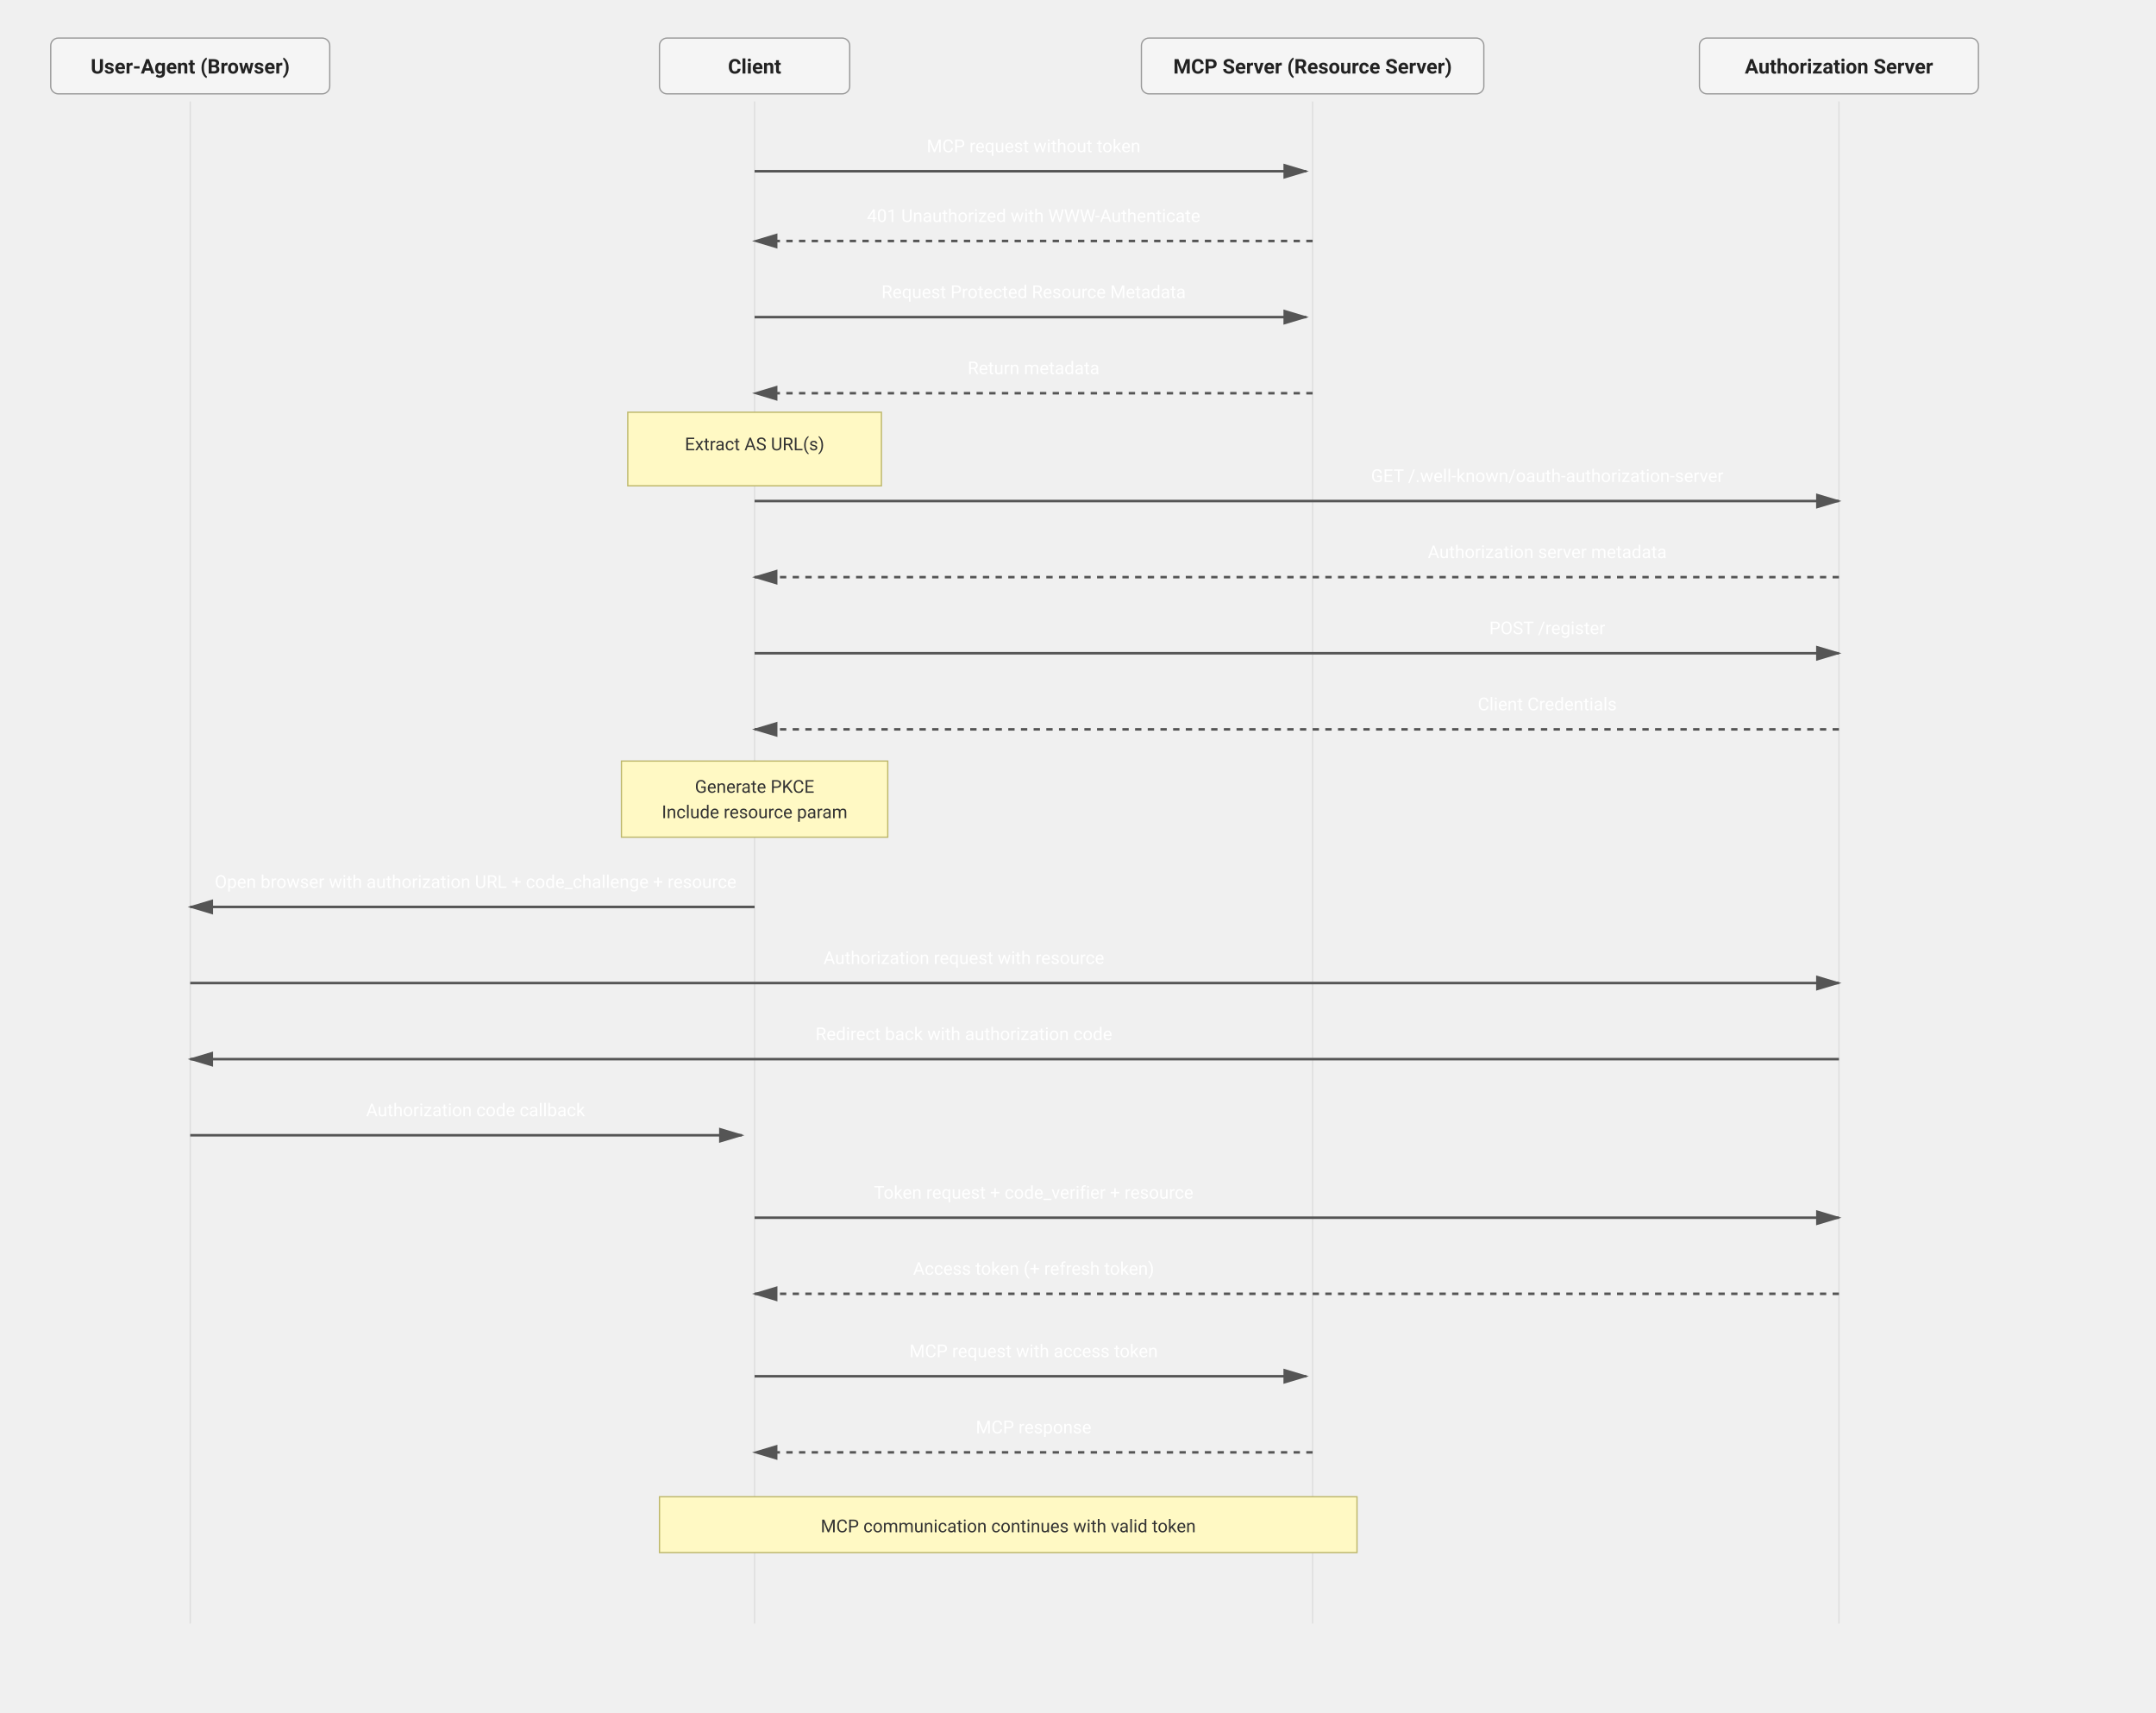
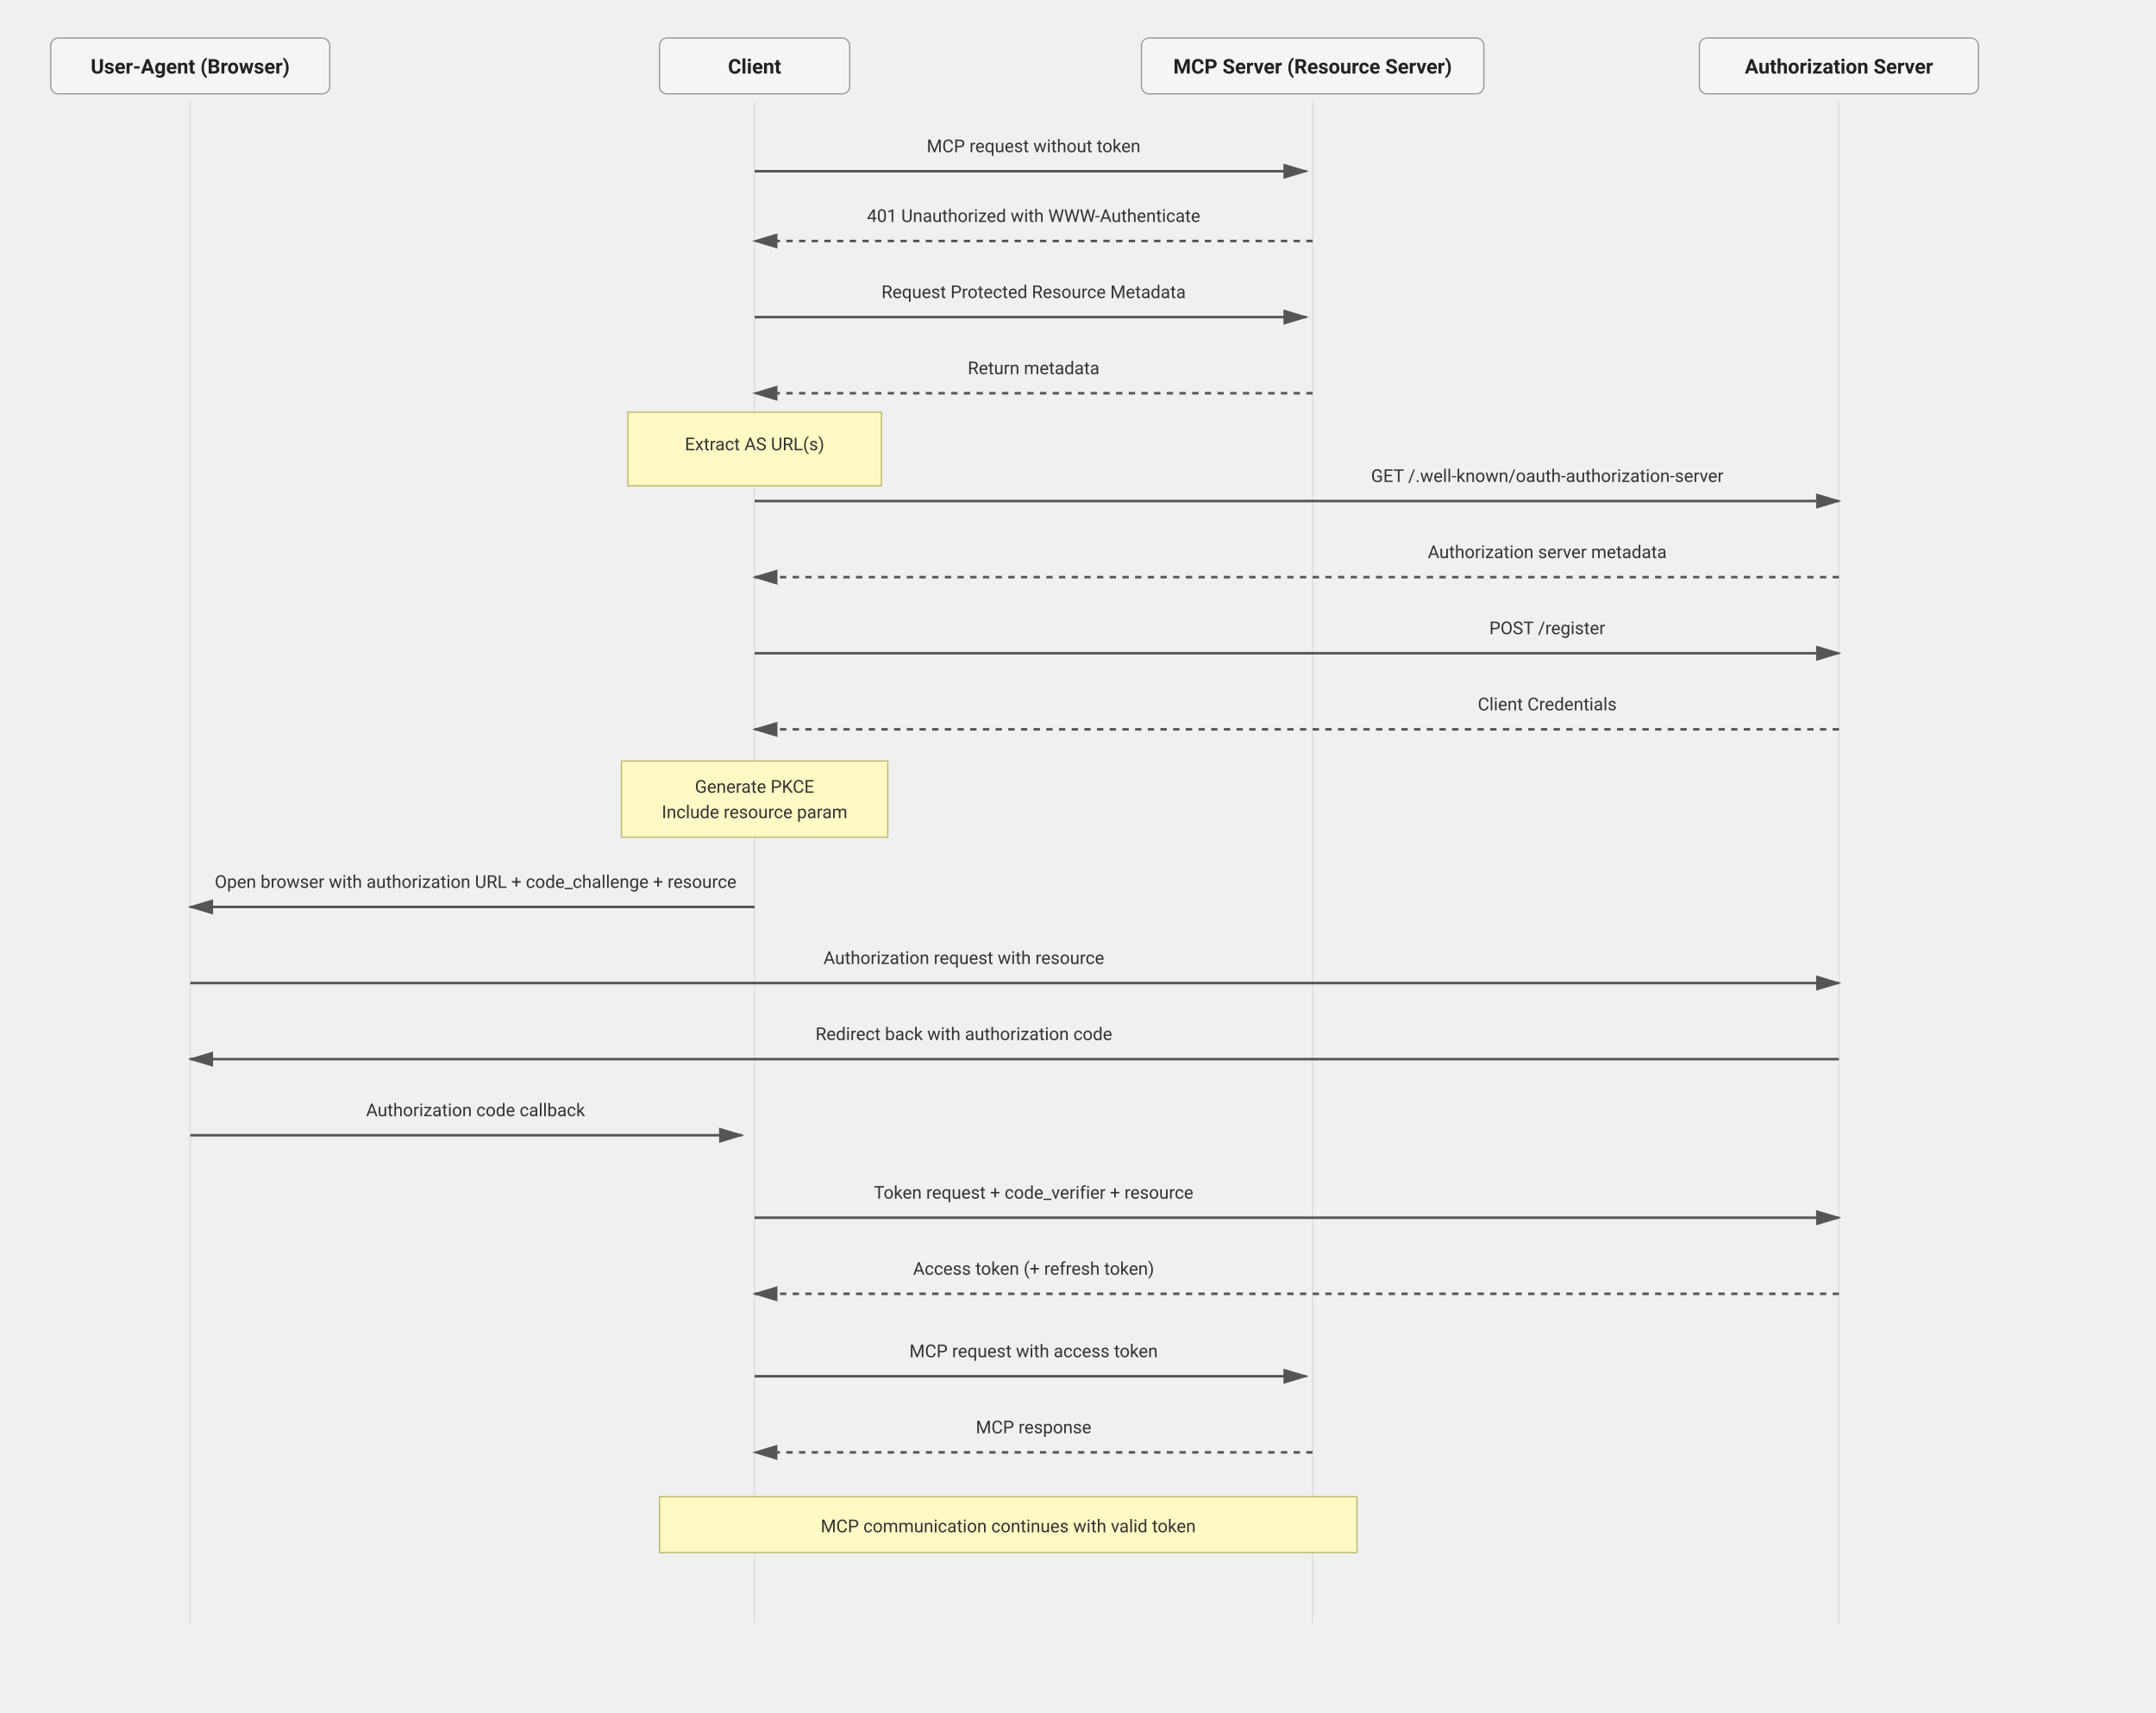
<svg xmlns="http://www.w3.org/2000/svg" viewBox="0 0 1700 1350" width="100%" role="img" aria-label="Dynamic Client Registration flow">
  <defs>
    <marker id="arrow" markerWidth="10" markerHeight="10" refX="9" refY="3" orient="auto" markerUnits="strokeWidth">
      <path d="M0,0 L10,3 L0,6 Z" fill="#555" />
    </marker>
    <style type="text/css">
      .actor { fill:#f5f5f5; stroke:#999; rx:6; ry:6; }
      .swim { stroke:#ddd; stroke-width:1; }
      .label { font: 600 16px system-ui, -apple-system, Segoe UI, Roboto, Helvetica, Arial, sans-serif; fill:#222; }
      .small { font: 14px system-ui, -apple-system, Segoe UI, Roboto, Helvetica, Arial, sans-serif; fill:#333; }
-       .swim-label { font: 14px system-ui, -apple-system, Segoe UI, Roboto, Helvetica, Arial, sans-serif; fill:white; }
      .note { fill:#FFF9C4; stroke:#BDB76B; }
      .arrow { stroke:#555; stroke-width:2; fill:none; marker-end:url(#arrow); }
      .arrow.dash { stroke-dasharray:5 5; }
    </style>
  </defs>
  <rect class="actor" x="40" y="30" width="220" height="44" />
  <text class="label" x="150" y="58" text-anchor="middle">User-Agent (Browser)</text>
  <rect class="actor" x="520" y="30" width="150" height="44" />
  <text class="label" x="595" y="58" text-anchor="middle">Client</text>
  <rect class="actor" x="900" y="30" width="270" height="44" />
  <text class="label" x="1035" y="58" text-anchor="middle">MCP Server (Resource Server)</text>
  <rect class="actor" x="1340" y="30" width="220" height="44" />
  <text class="label" x="1450" y="58" text-anchor="middle">Authorization Server</text>
  <line class="swim" x1="150" y1="80" x2="150" y2="1280" />
  <line class="swim" x1="595" y1="80" x2="595" y2="1280" />
  <line class="swim" x1="1035" y1="80" x2="1035" y2="1280" />
  <line class="swim" x1="1450" y1="80" x2="1450" y2="1280" />
-   <text class="swim-label" x="815" y="120" text-anchor="middle">MCP request without token</text>
+   <text class="small" x="815" y="120" text-anchor="middle">MCP request without token</text>
  <line class="arrow" x1="595" y1="135" x2="1030" y2="135" />
-   <text class="swim-label" x="815" y="175" text-anchor="middle">401 Unauthorized with WWW-Authenticate</text>
+   <text class="small" x="815" y="175" text-anchor="middle">401 Unauthorized with WWW-Authenticate</text>
  <line class="arrow dash" x1="1035" y1="190" x2="595" y2="190" />
-   <text class="swim-label" x="815" y="235" text-anchor="middle">Request Protected Resource Metadata</text>
+   <text class="small" x="815" y="235" text-anchor="middle">Request Protected Resource Metadata</text>
  <line class="arrow" x1="595" y1="250" x2="1030" y2="250" />
-   <text class="swim-label" x="815" y="295" text-anchor="middle">Return metadata</text>
+   <text class="small" x="815" y="295" text-anchor="middle">Return metadata</text>
  <line class="arrow dash" x1="1035" y1="310" x2="595" y2="310" />
  <rect class="note" x="495" y="325" width="200" height="58" />
  <text class="small" x="595" y="355" text-anchor="middle">Extract AS URL(s)</text>
-   <text class="swim-label" x="1220" y="380" text-anchor="middle">GET /.well-known/oauth-authorization-server</text>
+   <text class="small" x="1220" y="380" text-anchor="middle">GET /.well-known/oauth-authorization-server</text>
  <line class="arrow" x1="595" y1="395" x2="1450" y2="395" />
-   <text class="swim-label" x="1220" y="440" text-anchor="middle">Authorization server metadata</text>
+   <text class="small" x="1220" y="440" text-anchor="middle">Authorization server metadata</text>
  <line class="arrow dash" x1="1450" y1="455" x2="595" y2="455" />
-   <text class="swim-label" x="1220" y="500" text-anchor="middle">POST /register</text>
+   <text class="small" x="1220" y="500" text-anchor="middle">POST /register</text>
  <line class="arrow" x1="595" y1="515" x2="1450" y2="515" />
-   <text class="swim-label" x="1220" y="560" text-anchor="middle">Client Credentials</text>
+   <text class="small" x="1220" y="560" text-anchor="middle">Client Credentials</text>
  <line class="arrow dash" x1="1450" y1="575" x2="595" y2="575" />
  <rect class="note" x="490" y="600" width="210" height="60" />
  <text class="small" x="595" y="625" text-anchor="middle">Generate PKCE</text>
  <text class="small" x="595" y="645" text-anchor="middle">Include resource param</text>
-   <text class="swim-label" x="375" y="700" text-anchor="middle">Open browser with authorization URL + code_challenge + resource</text>
+   <text class="small" x="375" y="700" text-anchor="middle">Open browser with authorization URL + code_challenge + resource</text>
  <line class="arrow" x1="595" y1="715" x2="150" y2="715" />
-   <text class="swim-label" x="760" y="760" text-anchor="middle">Authorization request with resource</text>
+   <text class="small" x="760" y="760" text-anchor="middle">Authorization request with resource</text>
  <line class="arrow" x1="150" y1="775" x2="1450" y2="775" />
-   <text class="swim-label" x="760" y="820" text-anchor="middle">Redirect back with authorization code</text>
+   <text class="small" x="760" y="820" text-anchor="middle">Redirect back with authorization code</text>
  <line class="arrow" x1="1450" y1="835" x2="150" y2="835" />
-   <text class="swim-label" x="375" y="880" text-anchor="middle">Authorization code callback</text>
+   <text class="small" x="375" y="880" text-anchor="middle">Authorization code callback</text>
  <line class="arrow" x1="150" y1="895" x2="585" y2="895" />
-   <text class="swim-label" x="815" y="945" text-anchor="middle">Token request + code_verifier + resource</text>
+   <text class="small" x="815" y="945" text-anchor="middle">Token request + code_verifier + resource</text>
  <line class="arrow" x1="595" y1="960" x2="1450" y2="960" />
-   <text class="swim-label" x="815" y="1005" text-anchor="middle">Access token (+ refresh token)</text>
+   <text class="small" x="815" y="1005" text-anchor="middle">Access token (+ refresh token)</text>
  <line class="arrow dash" x1="1450" y1="1020" x2="595" y2="1020" />
-   <text class="swim-label" x="815" y="1070" text-anchor="middle">MCP request with access token</text>
+   <text class="small" x="815" y="1070" text-anchor="middle">MCP request with access token</text>
  <line class="arrow" x1="595" y1="1085" x2="1030" y2="1085" />
-   <text class="swim-label" x="815" y="1130" text-anchor="middle">MCP response</text>
+   <text class="small" x="815" y="1130" text-anchor="middle">MCP response</text>
  <line class="arrow dash" x1="1035" y1="1145" x2="595" y2="1145" />
  <rect class="note" x="520" y="1180" width="550" height="44" />
  <text class="small" x="795" y="1208" text-anchor="middle">MCP communication continues with valid token</text>
</svg>
